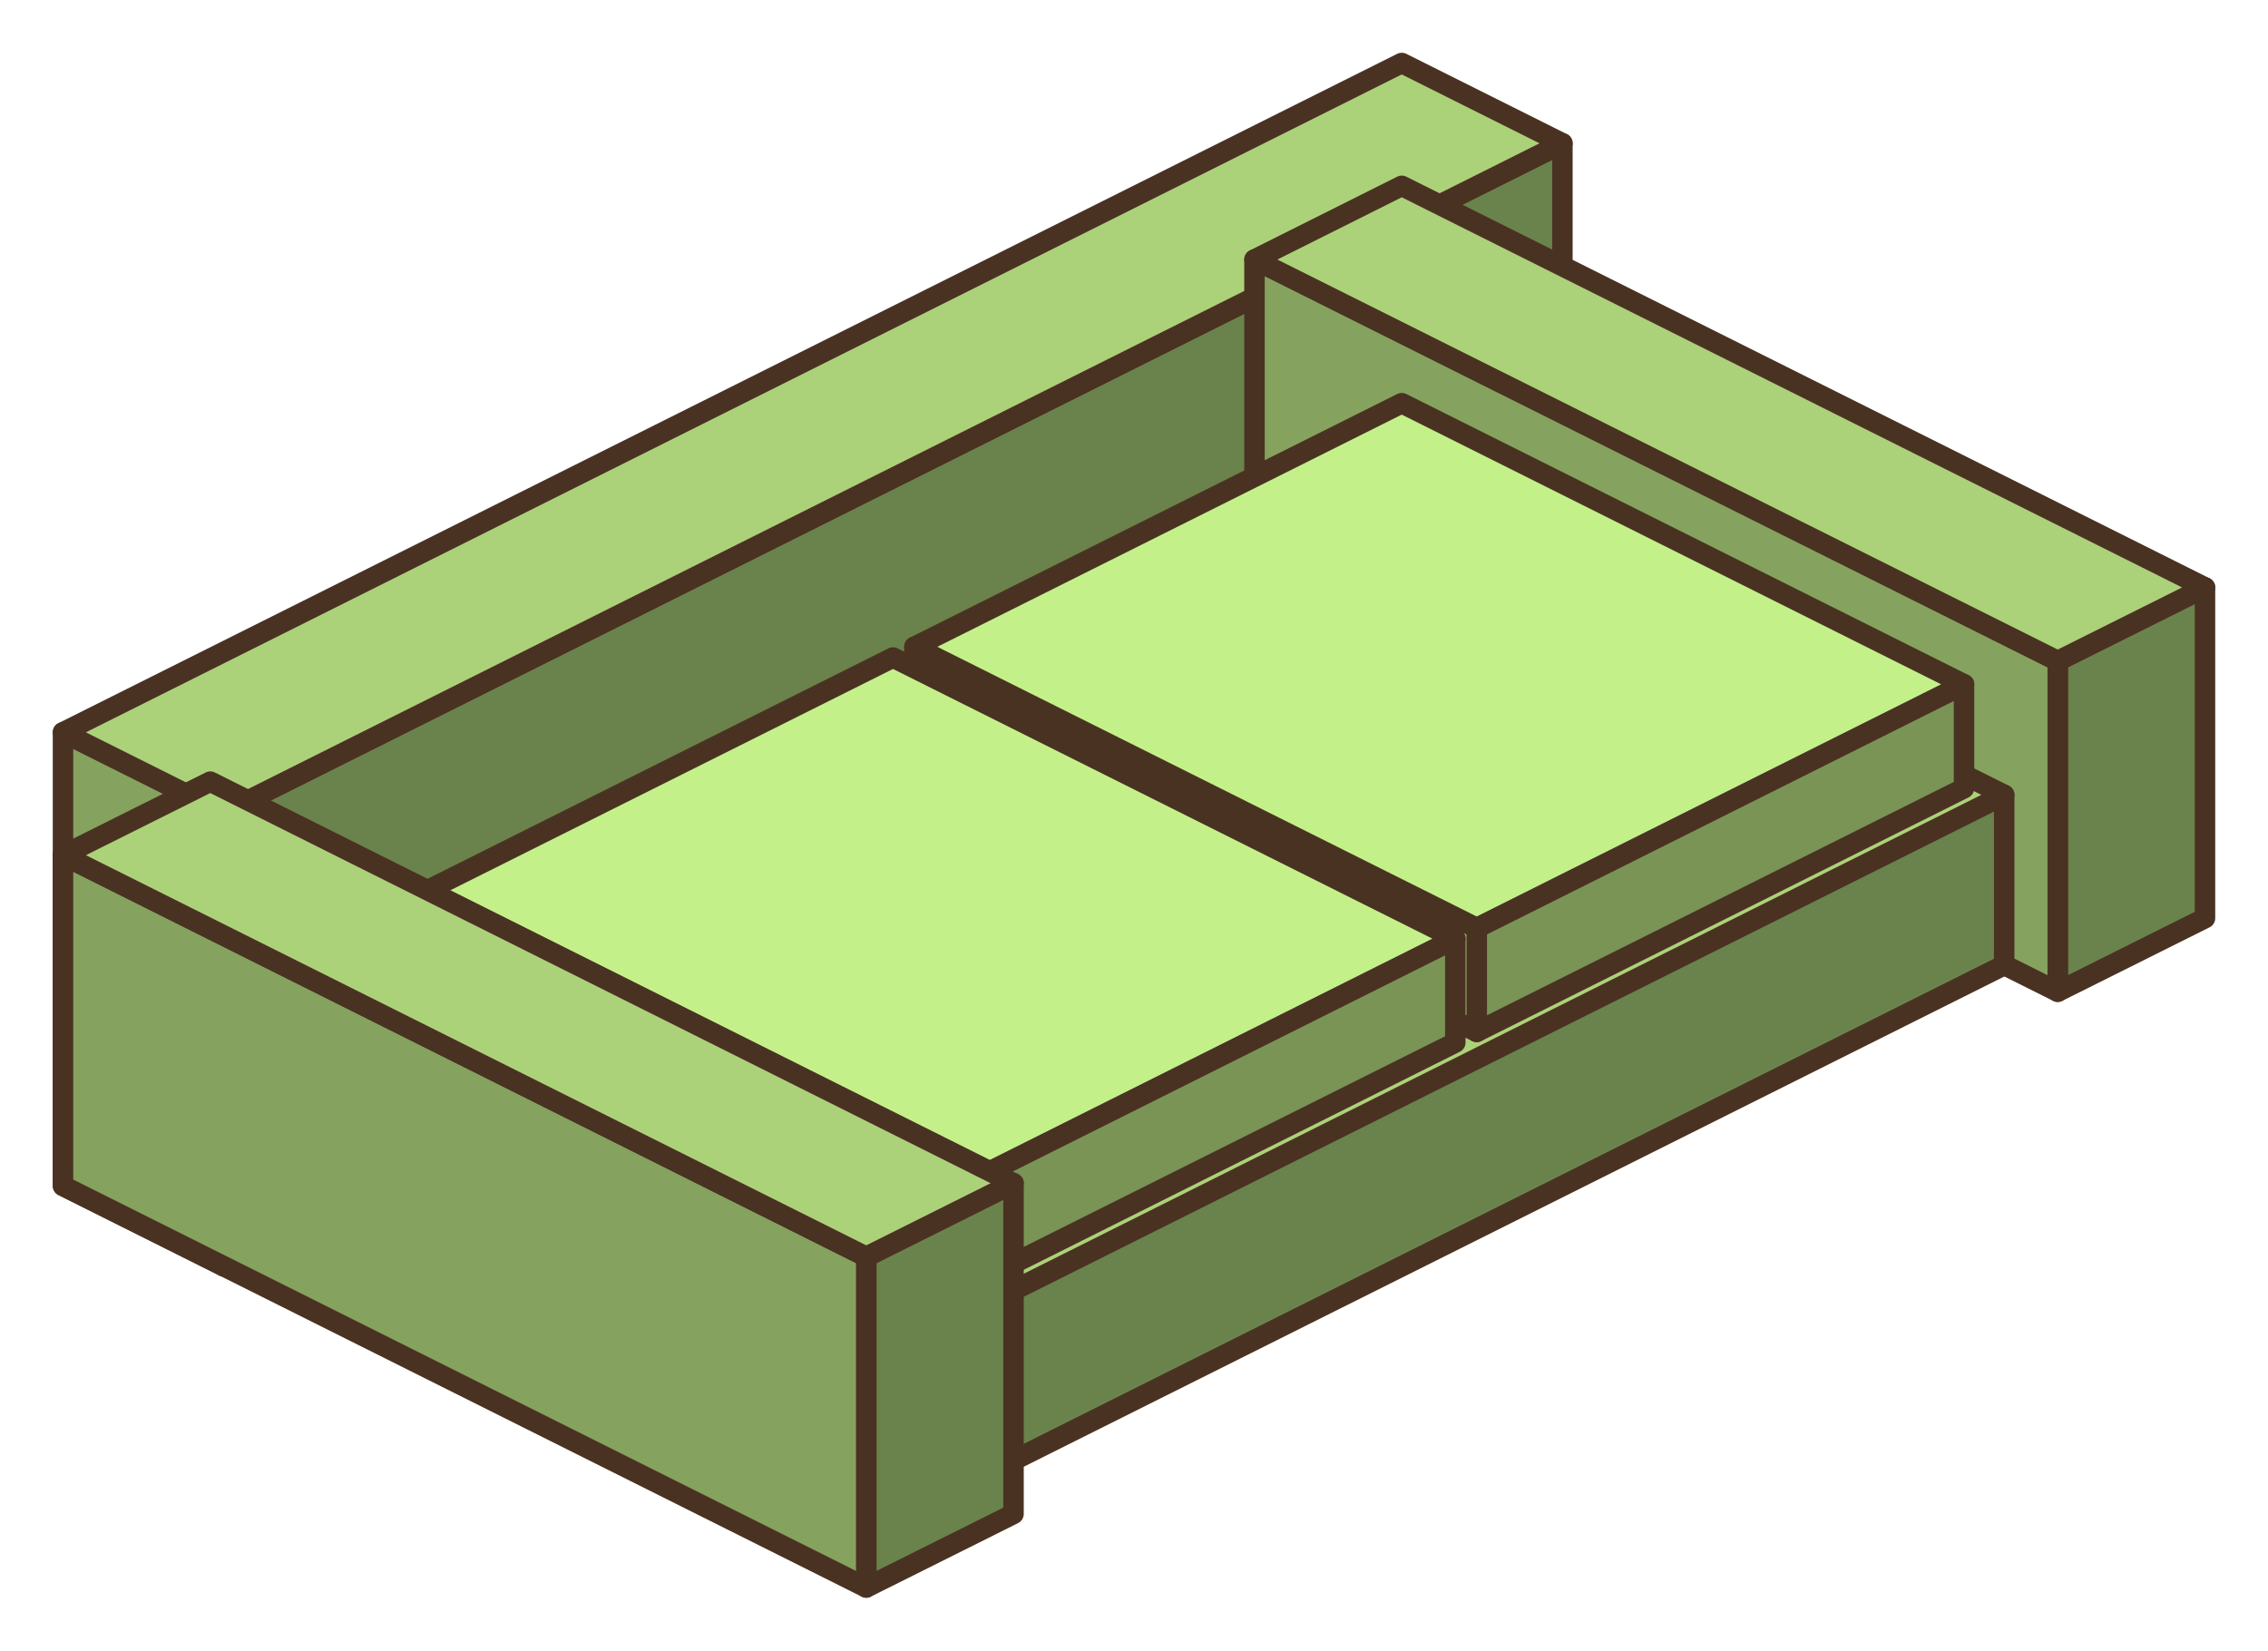
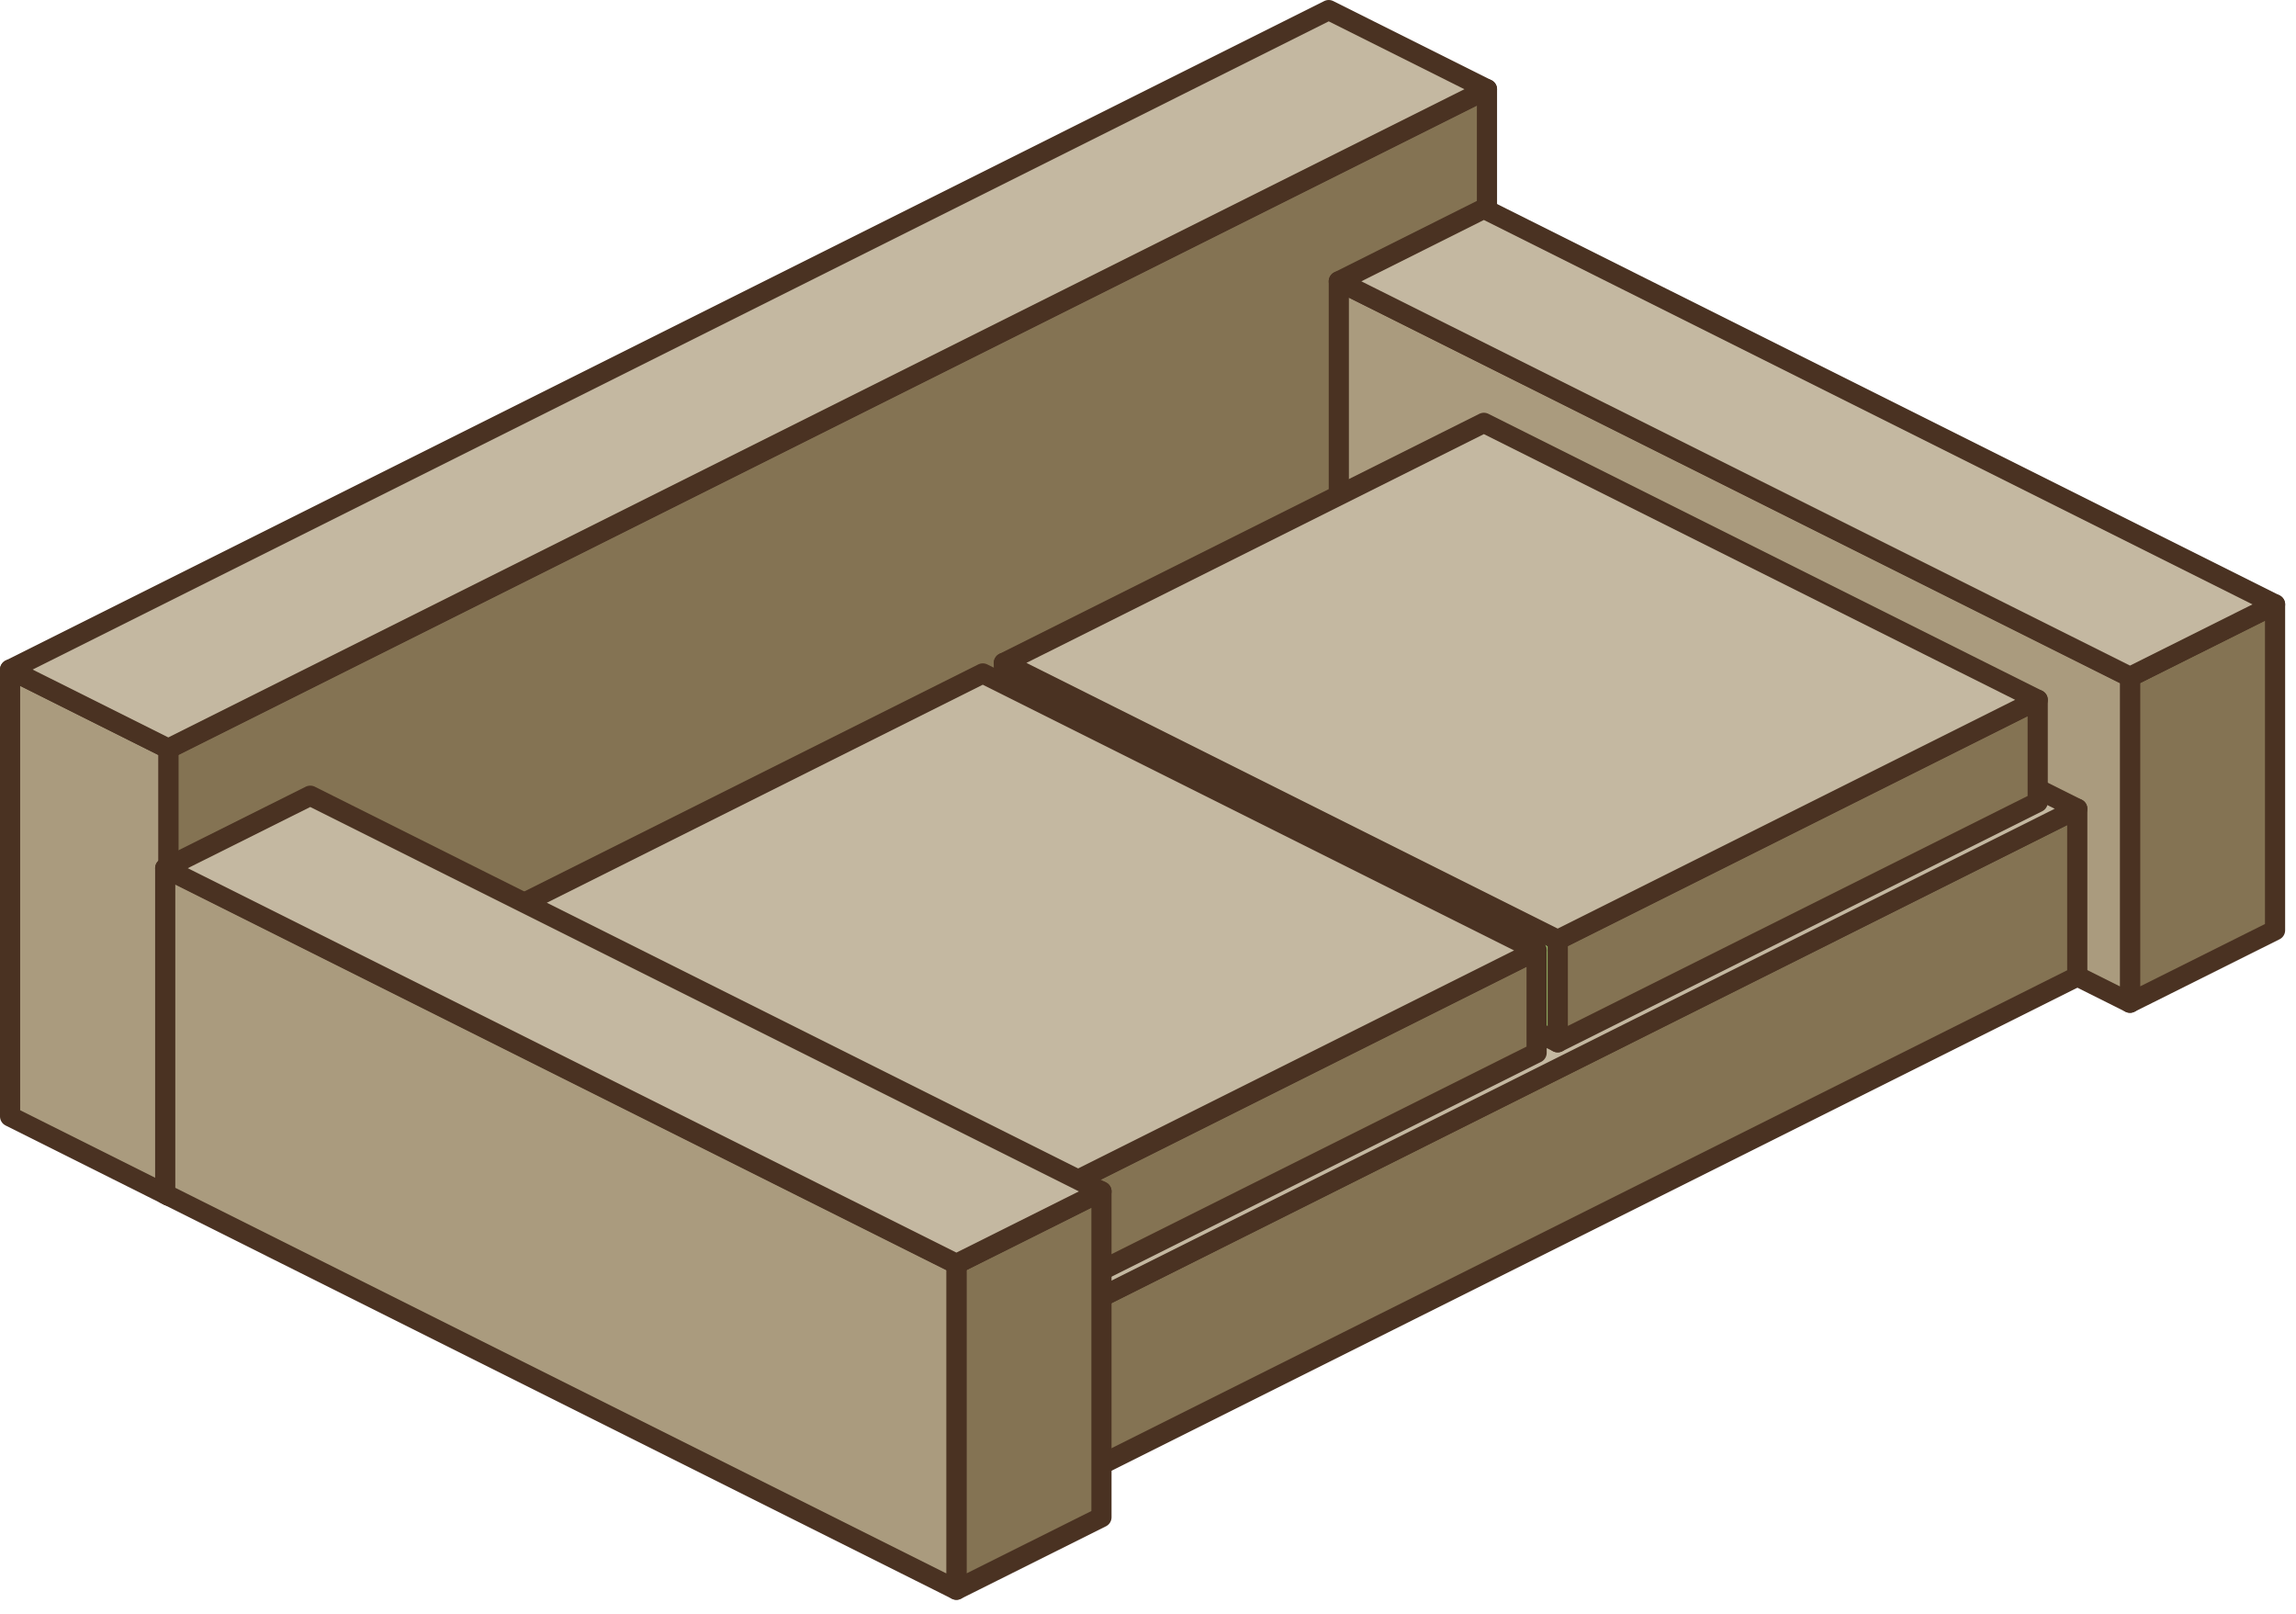
- <svg xmlns="http://www.w3.org/2000/svg" viewBox="-89 -32.8 144 104.8" width="144" height="104.8">
-   <rect id="bounds" x="-89" y="-32.8" width="144" height="104.8" fill="none" stroke="none" />
-   <polygon points="10.2,-23.7 -74.8,18.8 -74.8,47.6 10.2,5.1" fill="#6a824b" stroke="#4a3222" stroke-width="1.3" stroke-linejoin="round" />
-   <polygon points="-85,13.7 -74.8,18.8 -74.8,47.6 -85,42.5" fill="#85a25e" stroke="#4a3222" stroke-width="1.3" stroke-linejoin="round" />
-   <polygon points="0,-28.8 10.2,-23.7 -74.8,18.8 -85,13.7" fill="#acd279" stroke="#4a3222" stroke-width="1.3" stroke-linejoin="round" />
-   <polygon points="51,4.5 41.65,9.17 41.65,30.17 51,25.5" fill="#6a824b" stroke="#4a3222" stroke-width="1.3" stroke-linejoin="round" />
-   <polygon points="-9.35,-16.32 41.65,9.17 41.65,30.17 -9.35,4.68" fill="#85a25e" stroke="#4a3222" stroke-width="1.3" stroke-linejoin="round" />
-   <polygon points="0,-21 51,4.5 41.65,9.17 -9.35,-16.32" fill="#acd279" stroke="#4a3222" stroke-width="1.3" stroke-linejoin="round" />
-   <polygon points="38.25,17.67 -28.05,50.83 -28.05,61.63 38.25,28.48" fill="#6a824b" stroke="#4a3222" stroke-width="1.3" stroke-linejoin="round" />
-   <polygon points="-66.3,31.7 -28.05,50.83 -28.05,61.63 -66.3,42.5" fill="#85a25e" stroke="#4a3222" stroke-width="1.3" stroke-linejoin="round" />
-   <polygon points="0,-1.45 38.25,17.67 -28.05,50.83 -66.3,31.7" fill="#acd279" stroke="#4a3222" stroke-width="1.3" stroke-linejoin="round" />
-   <polygon points="35.7,10.65 4.76,26.12 4.76,32.72 35.7,17.25" fill="#799455" stroke="#4a3222" stroke-width="1.3" stroke-linejoin="round" />
-   <polygon points="-30.94,8.27 4.76,26.12 4.76,32.72 -30.94,14.87" fill="#97b96a" stroke="#4a3222" stroke-width="1.3" stroke-linejoin="round" />
-   <polygon points="0,-7.2 35.7,10.65 4.76,26.12 -30.94,8.27" fill="#c4f08a" stroke="#4a3222" stroke-width="1.3" stroke-linejoin="round" />
-   <polygon points="3.4,26.8 -27.54,42.27 -27.54,48.87 3.4,33.4" fill="#799455" stroke="#4a3222" stroke-width="1.3" stroke-linejoin="round" />
-   <polygon points="-63.24,24.42 -27.54,42.27 -27.54,48.87 -63.24,31.02" fill="#97b96a" stroke="#4a3222" stroke-width="1.3" stroke-linejoin="round" />
-   <polygon points="-32.3,8.95 3.4,26.8 -27.54,42.27 -63.24,24.42" fill="#c4f08a" stroke="#4a3222" stroke-width="1.3" stroke-linejoin="round" />
-   <polygon points="-24.65,42.33 -34,47 -34,68 -24.65,63.33" fill="#6a824b" stroke="#4a3222" stroke-width="1.3" stroke-linejoin="round" />
-   <polygon points="-85,21.5 -34,47 -34,68 -85,42.5" fill="#85a25e" stroke="#4a3222" stroke-width="1.3" stroke-linejoin="round" />
-   <polygon points="-75.65,16.83 -24.65,42.33 -34,47 -85,21.5" fill="#acd279" stroke="#4a3222" stroke-width="1.3" stroke-linejoin="round" />
+ <svg xmlns="http://www.w3.org/2000/svg" width="148" height="104" viewBox="0 0 148 104" fill="none">
+   <path d="M95.85 5.75L10.85 48.25V77.05L95.85 34.55V5.75Z" fill="#847353" stroke="#4A3222" stroke-width="1.3" stroke-linejoin="round" />
+   <path d="M0.65 43.15L10.85 48.25V77.05L0.65 71.95V43.15Z" fill="#AA9B7E" stroke="#4A3222" stroke-width="1.3" stroke-linejoin="round" />
+   <path d="M85.65 0.65L95.85 5.75L10.85 48.25L0.65 43.15L85.65 0.65Z" fill="#C4B8A1" stroke="#4A3222" stroke-width="1.3" stroke-linejoin="round" />
+   <path d="M146.65 38.95L137.3 43.62V64.62L146.65 59.95V38.95Z" fill="#847353" stroke="#4A3222" stroke-width="1.3" stroke-linejoin="round" />
+   <path d="M86.3 18.13L137.3 43.62V64.62L86.3 39.13V18.13Z" fill="#AA9B7E" stroke="#4A3222" stroke-width="1.3" stroke-linejoin="round" />
+   <path d="M95.65 13.45L146.65 38.95L137.3 43.62L86.3 18.13L95.65 13.45Z" fill="#C4B8A1" stroke="#4A3222" stroke-width="1.3" stroke-linejoin="round" />
+   <path d="M133.9 52.12L67.6 85.28V96.08L133.9 62.93V52.12Z" fill="#847353" stroke="#4A3222" stroke-width="1.3" stroke-linejoin="round" />
+   <path d="M29.35 66.15L67.6 85.28V96.08L29.35 76.95V66.15Z" fill="#85A25E" stroke="#4A3222" stroke-width="1.3" stroke-linejoin="round" />
+   <path d="M95.65 33L133.9 52.12L67.6 85.28L29.35 66.15L95.65 33Z" fill="#C4B8A1" stroke="#4A3222" stroke-width="1.3" stroke-linejoin="round" />
+   <path d="M131.35 45.1L100.41 60.57V67.17L131.35 51.7V45.1Z" fill="#847353" stroke="#4A3222" stroke-width="1.3" stroke-linejoin="round" />
+   <path d="M64.71 42.72L100.41 60.57V67.17L64.71 49.32V42.72Z" fill="#97B96A" stroke="#4A3222" stroke-width="1.3" stroke-linejoin="round" />
+   <path d="M95.65 27.25L131.35 45.1L100.41 60.57L64.71 42.72L95.65 27.25Z" fill="#C4B8A1" stroke="#4A3222" stroke-width="1.3" stroke-linejoin="round" />
+   <path d="M99.05 61.25L68.11 76.72V83.32L99.05 67.85V61.25Z" fill="#847353" stroke="#4A3222" stroke-width="1.3" stroke-linejoin="round" />
+   <path d="M32.41 58.87L68.11 76.72V83.32L32.41 65.47V58.87Z" fill="#97B96A" stroke="#4A3222" stroke-width="1.3" stroke-linejoin="round" />
+   <path d="M63.35 43.4L99.05 61.25L68.11 76.72L32.41 58.87L63.35 43.4Z" fill="#C4B8A1" stroke="#4A3222" stroke-width="1.3" stroke-linejoin="round" />
+   <path d="M71 76.78L61.65 81.45V102.45L71 97.78V76.78Z" fill="#847353" stroke="#4A3222" stroke-width="1.3" stroke-linejoin="round" />
+   <path d="M10.65 55.95L61.65 81.45V102.45L10.65 76.95V55.95Z" fill="#AA9B7E" stroke="#4A3222" stroke-width="1.3" stroke-linejoin="round" />
+   <path d="M20 51.28L71 76.78L61.65 81.45L10.65 55.95L20 51.28Z" fill="#C4B8A1" stroke="#4A3222" stroke-width="1.3" stroke-linejoin="round" />
</svg>
